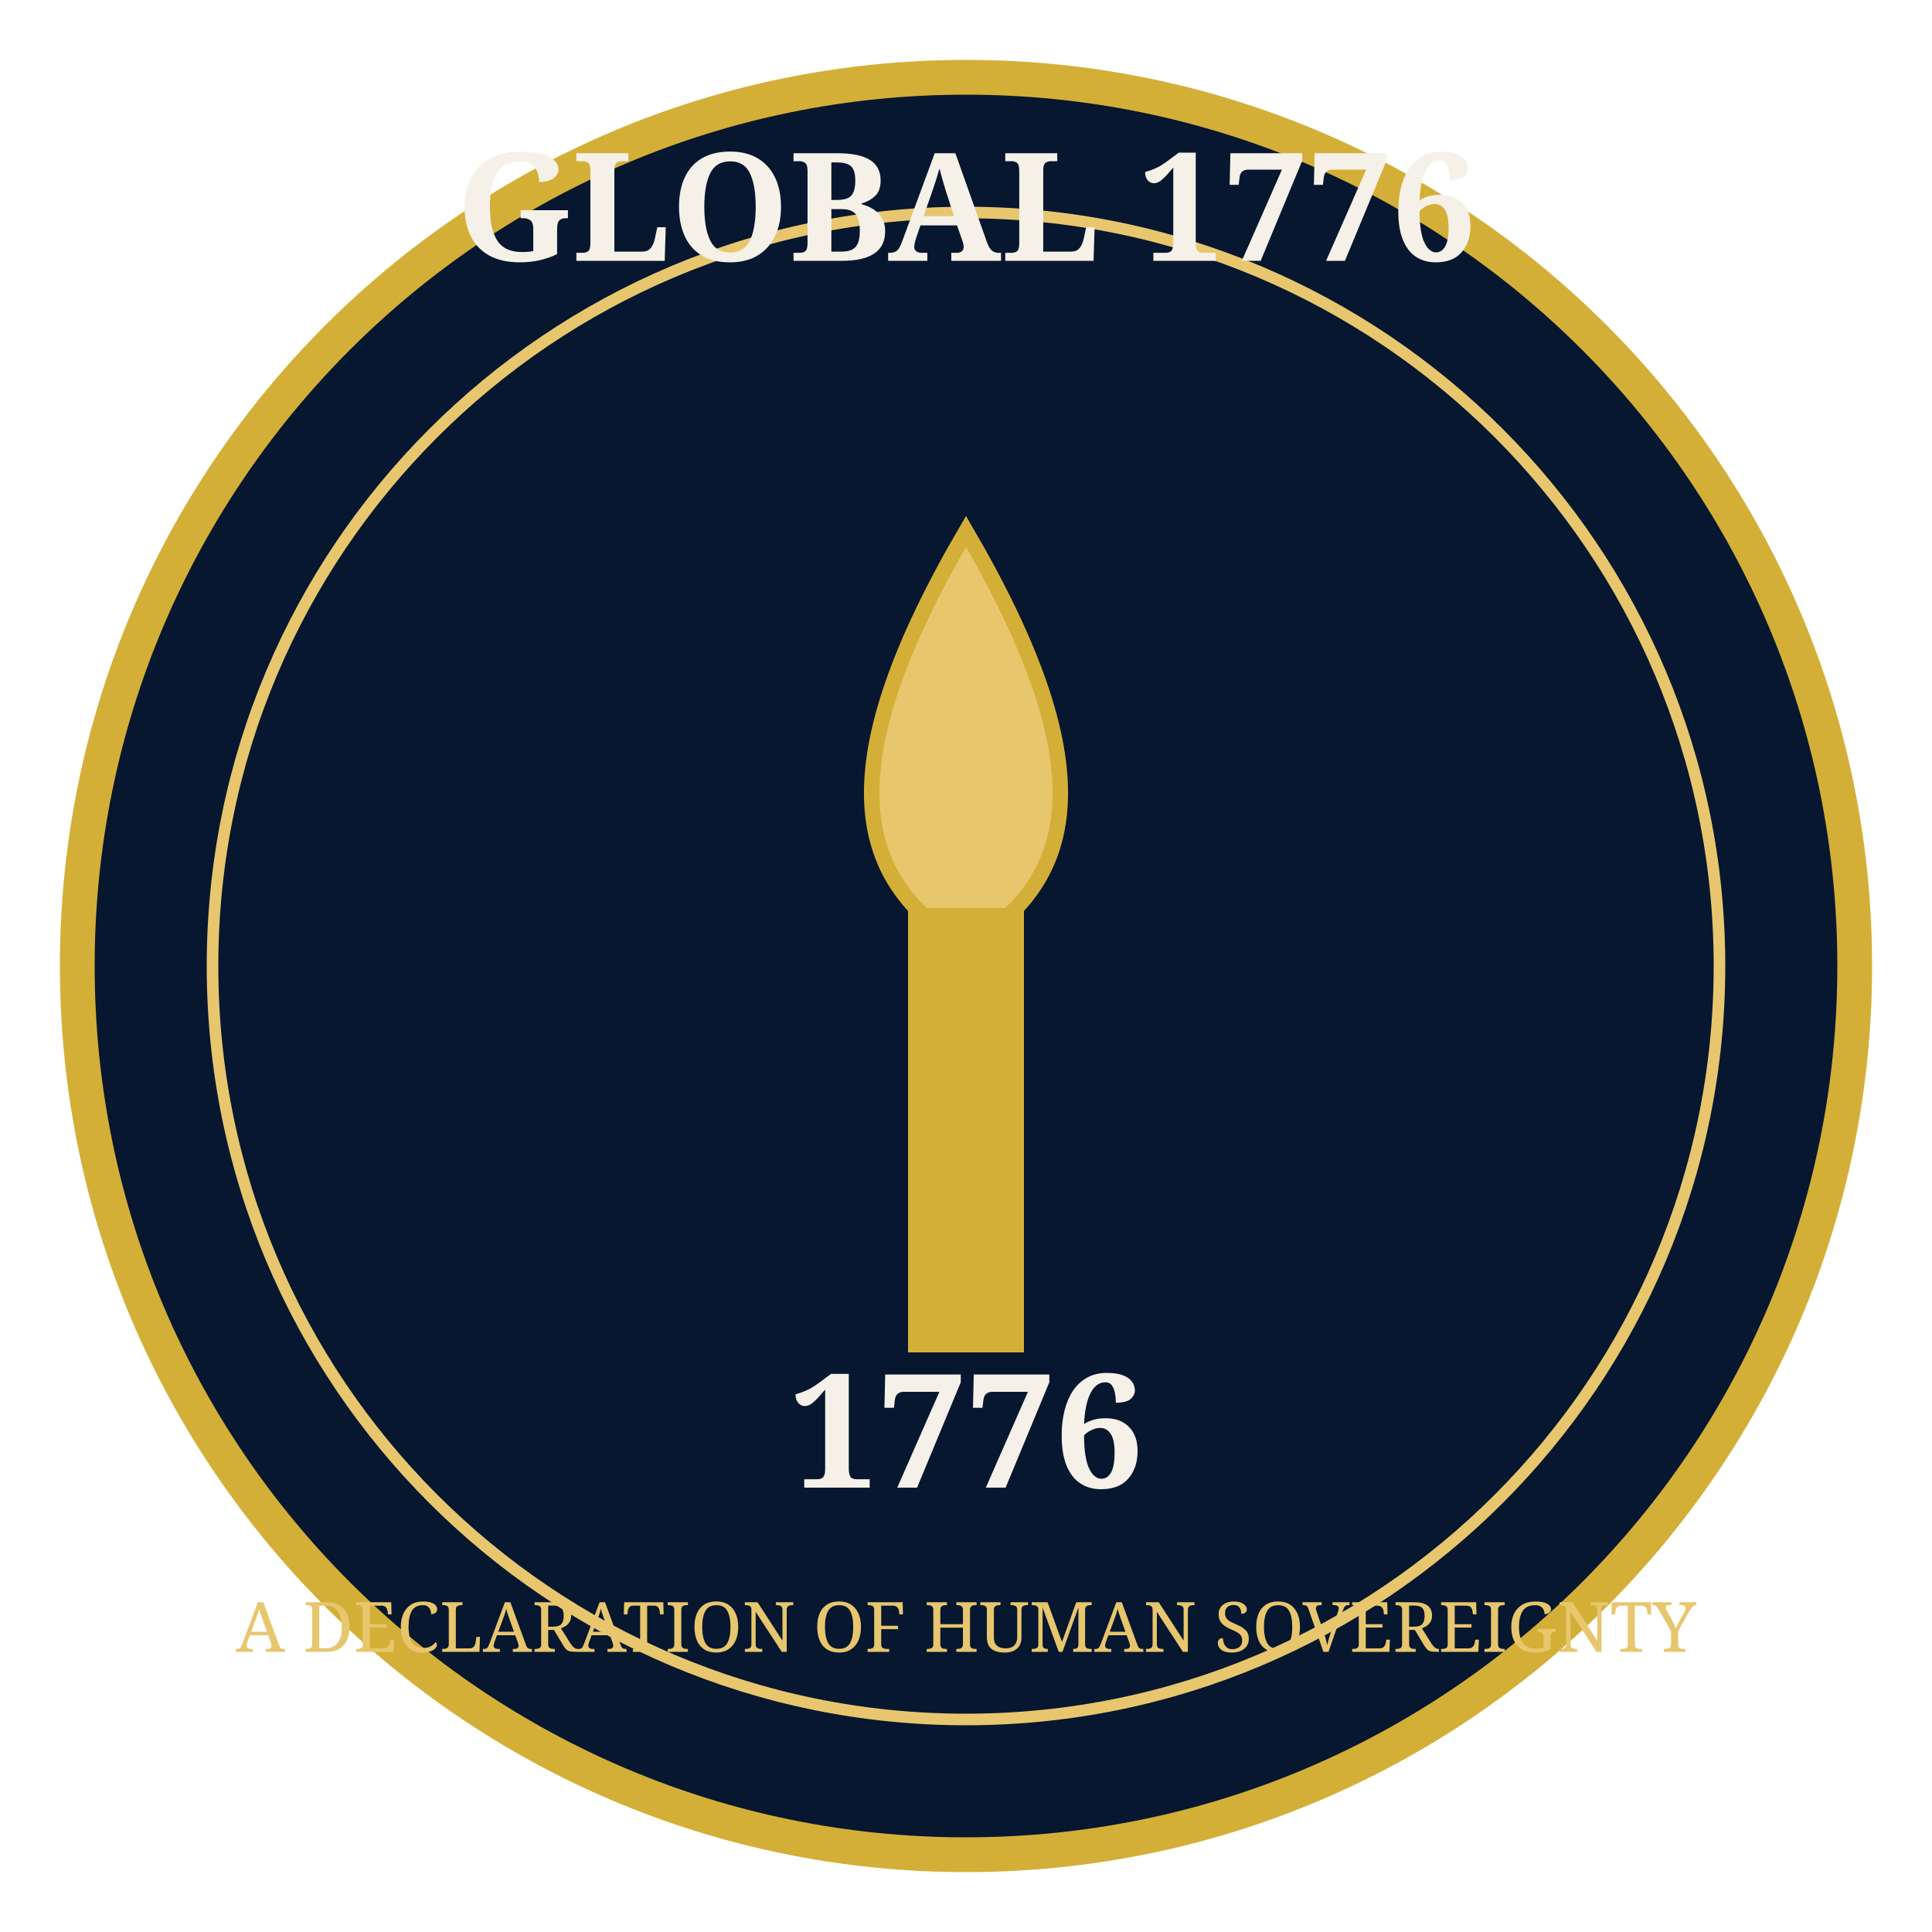
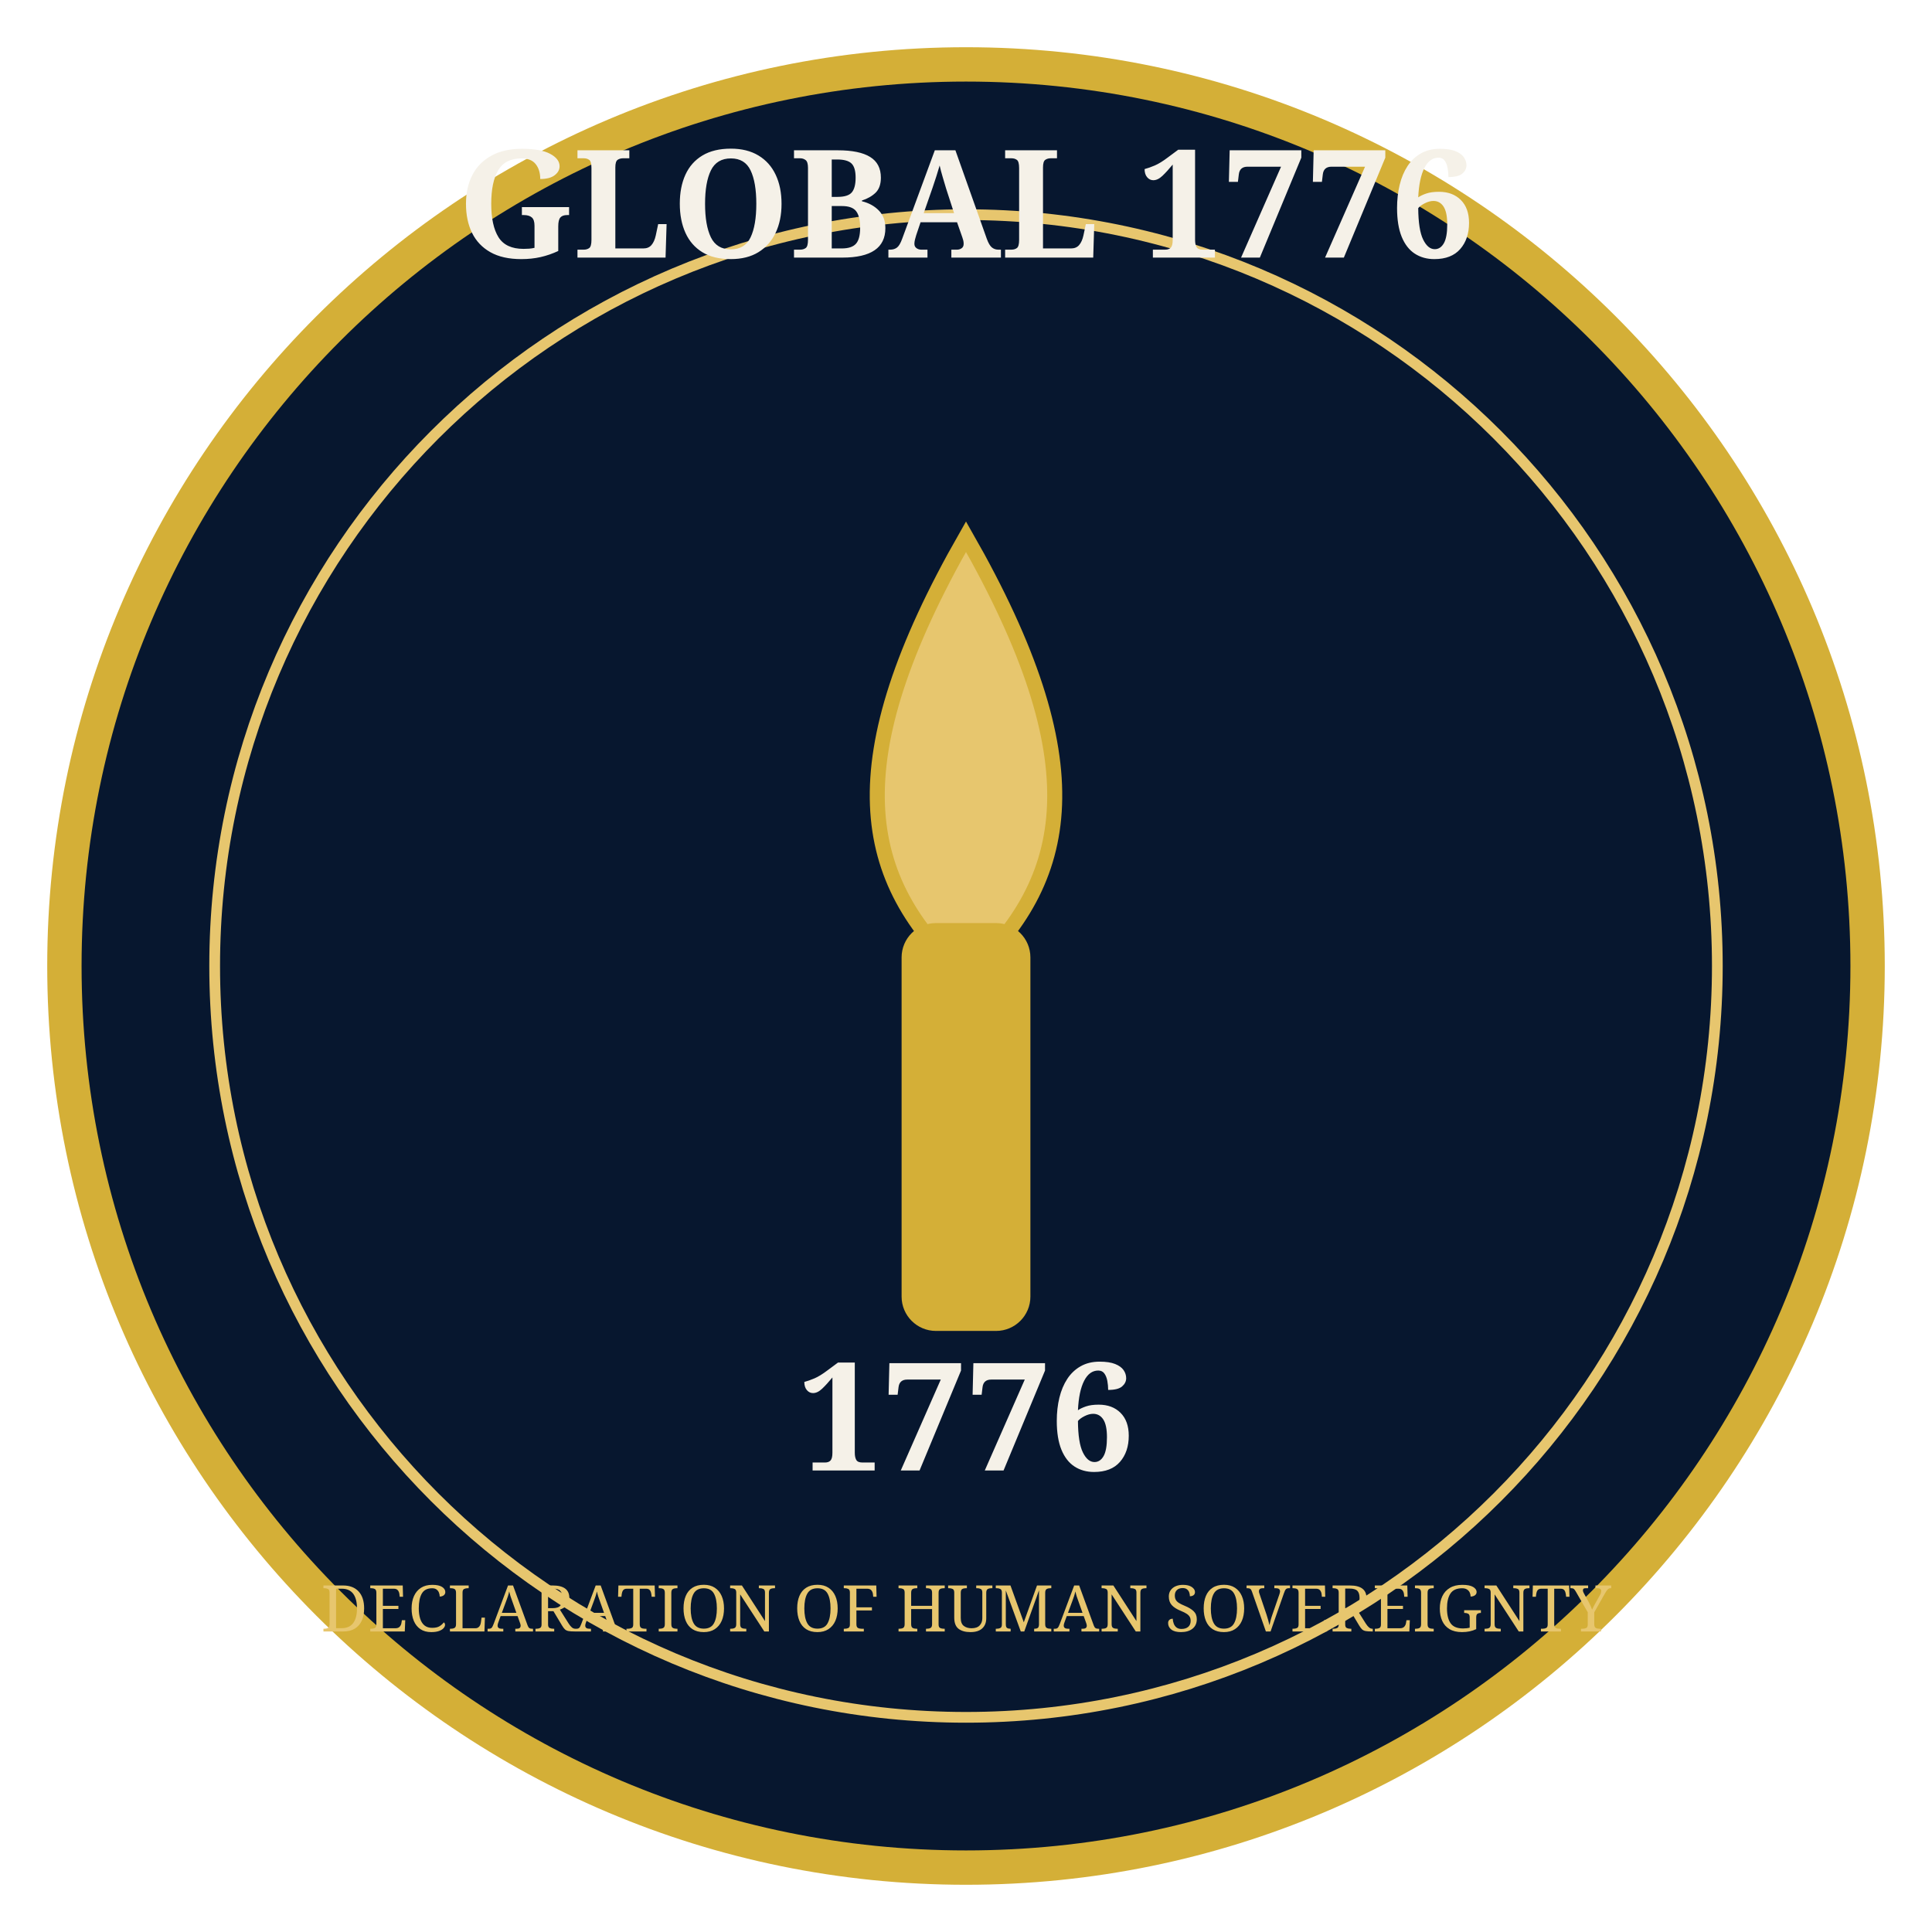
- <svg xmlns="http://www.w3.org/2000/svg" viewBox="0 0 1000 1000">
-   <circle cx="500" cy="500" r="460" fill="#07172F" stroke="#D4AF37" stroke-width="18" />
-   <circle cx="500" cy="500" r="390" fill="none" stroke="#E7C66E" stroke-width="6" />
-   <text x="500" y="135" text-anchor="middle" fill="#F5F1E8" font-family="Georgia,serif" font-size="78" font-weight="700">GLOBAL 1776</text>
-   <path d="M500 275 C430 395 440 455 500 490 C560 455 570 395 500 275Z" fill="#E7C66E" stroke="#D4AF37" stroke-width="8" />
-   <path d="M470 470 h60 v230 h-60z" fill="#D4AF37" />
-   <text x="500" y="770" text-anchor="middle" fill="#F5F1E8" font-family="Georgia,serif" font-size="82" font-weight="700">1776</text>
-   <text x="500" y="855" text-anchor="middle" fill="#E7C66E" font-family="Georgia,serif" font-size="36">A DECLARATION OF HUMAN SOVEREIGNTY</text>
+ <svg xmlns="http://www.w3.org/2000/svg" viewBox="0 0 900 900">
+   <circle cx="450" cy="450" r="420" fill="#07172F" stroke="#D4AF37" stroke-width="16" />
+   <circle cx="450" cy="450" r="350" fill="none" stroke="#E7C66E" stroke-width="5" />
+   <text x="450" y="120" text-anchor="middle" fill="#F5F1E8" font-family="Georgia,serif" font-size="70" font-weight="700">GLOBAL 1776</text>
+   <path d="M450 250 C390 355 400 410 450 455 C500 410 510 355 450 250Z" fill="#E7C66E" stroke="#D4AF37" stroke-width="7" />
+   <rect x="420" y="430" width="60" height="190" rx="16" fill="#D4AF37" />
+   <text x="450" y="685" text-anchor="middle" fill="#F5F1E8" font-family="Georgia,serif" font-size="70" font-weight="700">1776</text>
+   <text x="450" y="760" text-anchor="middle" fill="#E7C66E" font-family="Georgia,serif" font-size="30">DECLARATION OF HUMAN SOVEREIGNTY</text>
</svg>
